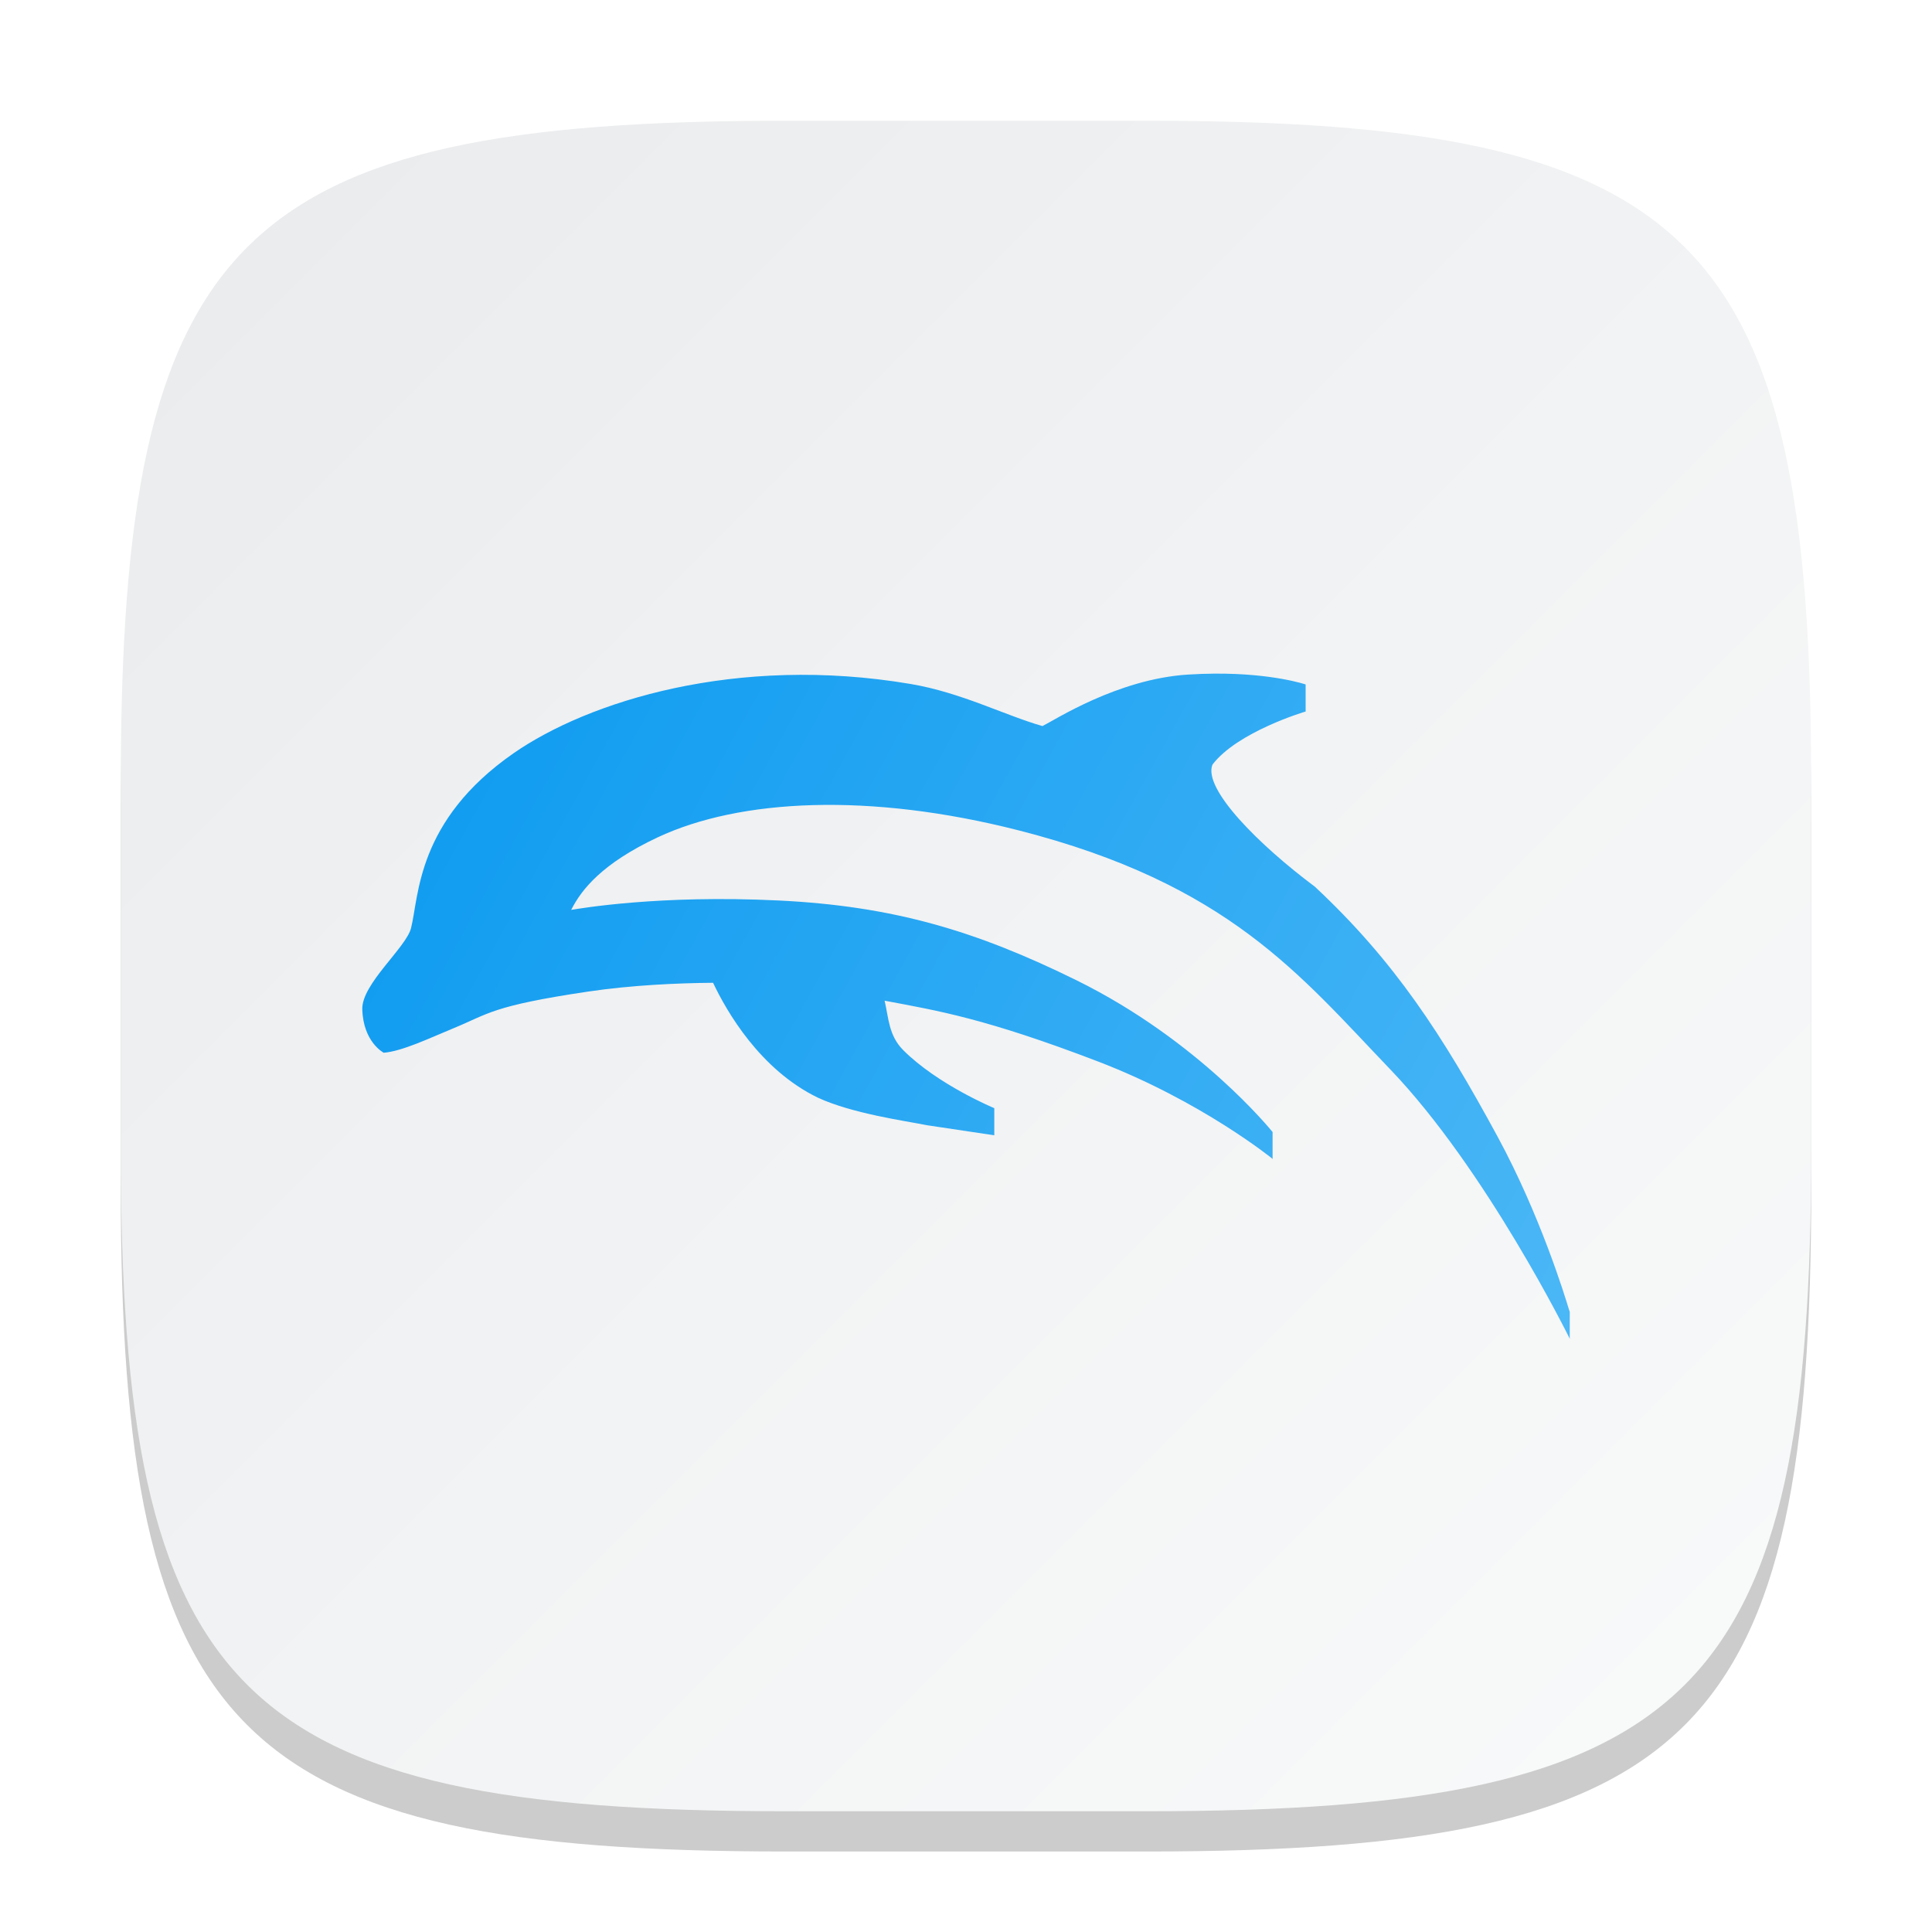
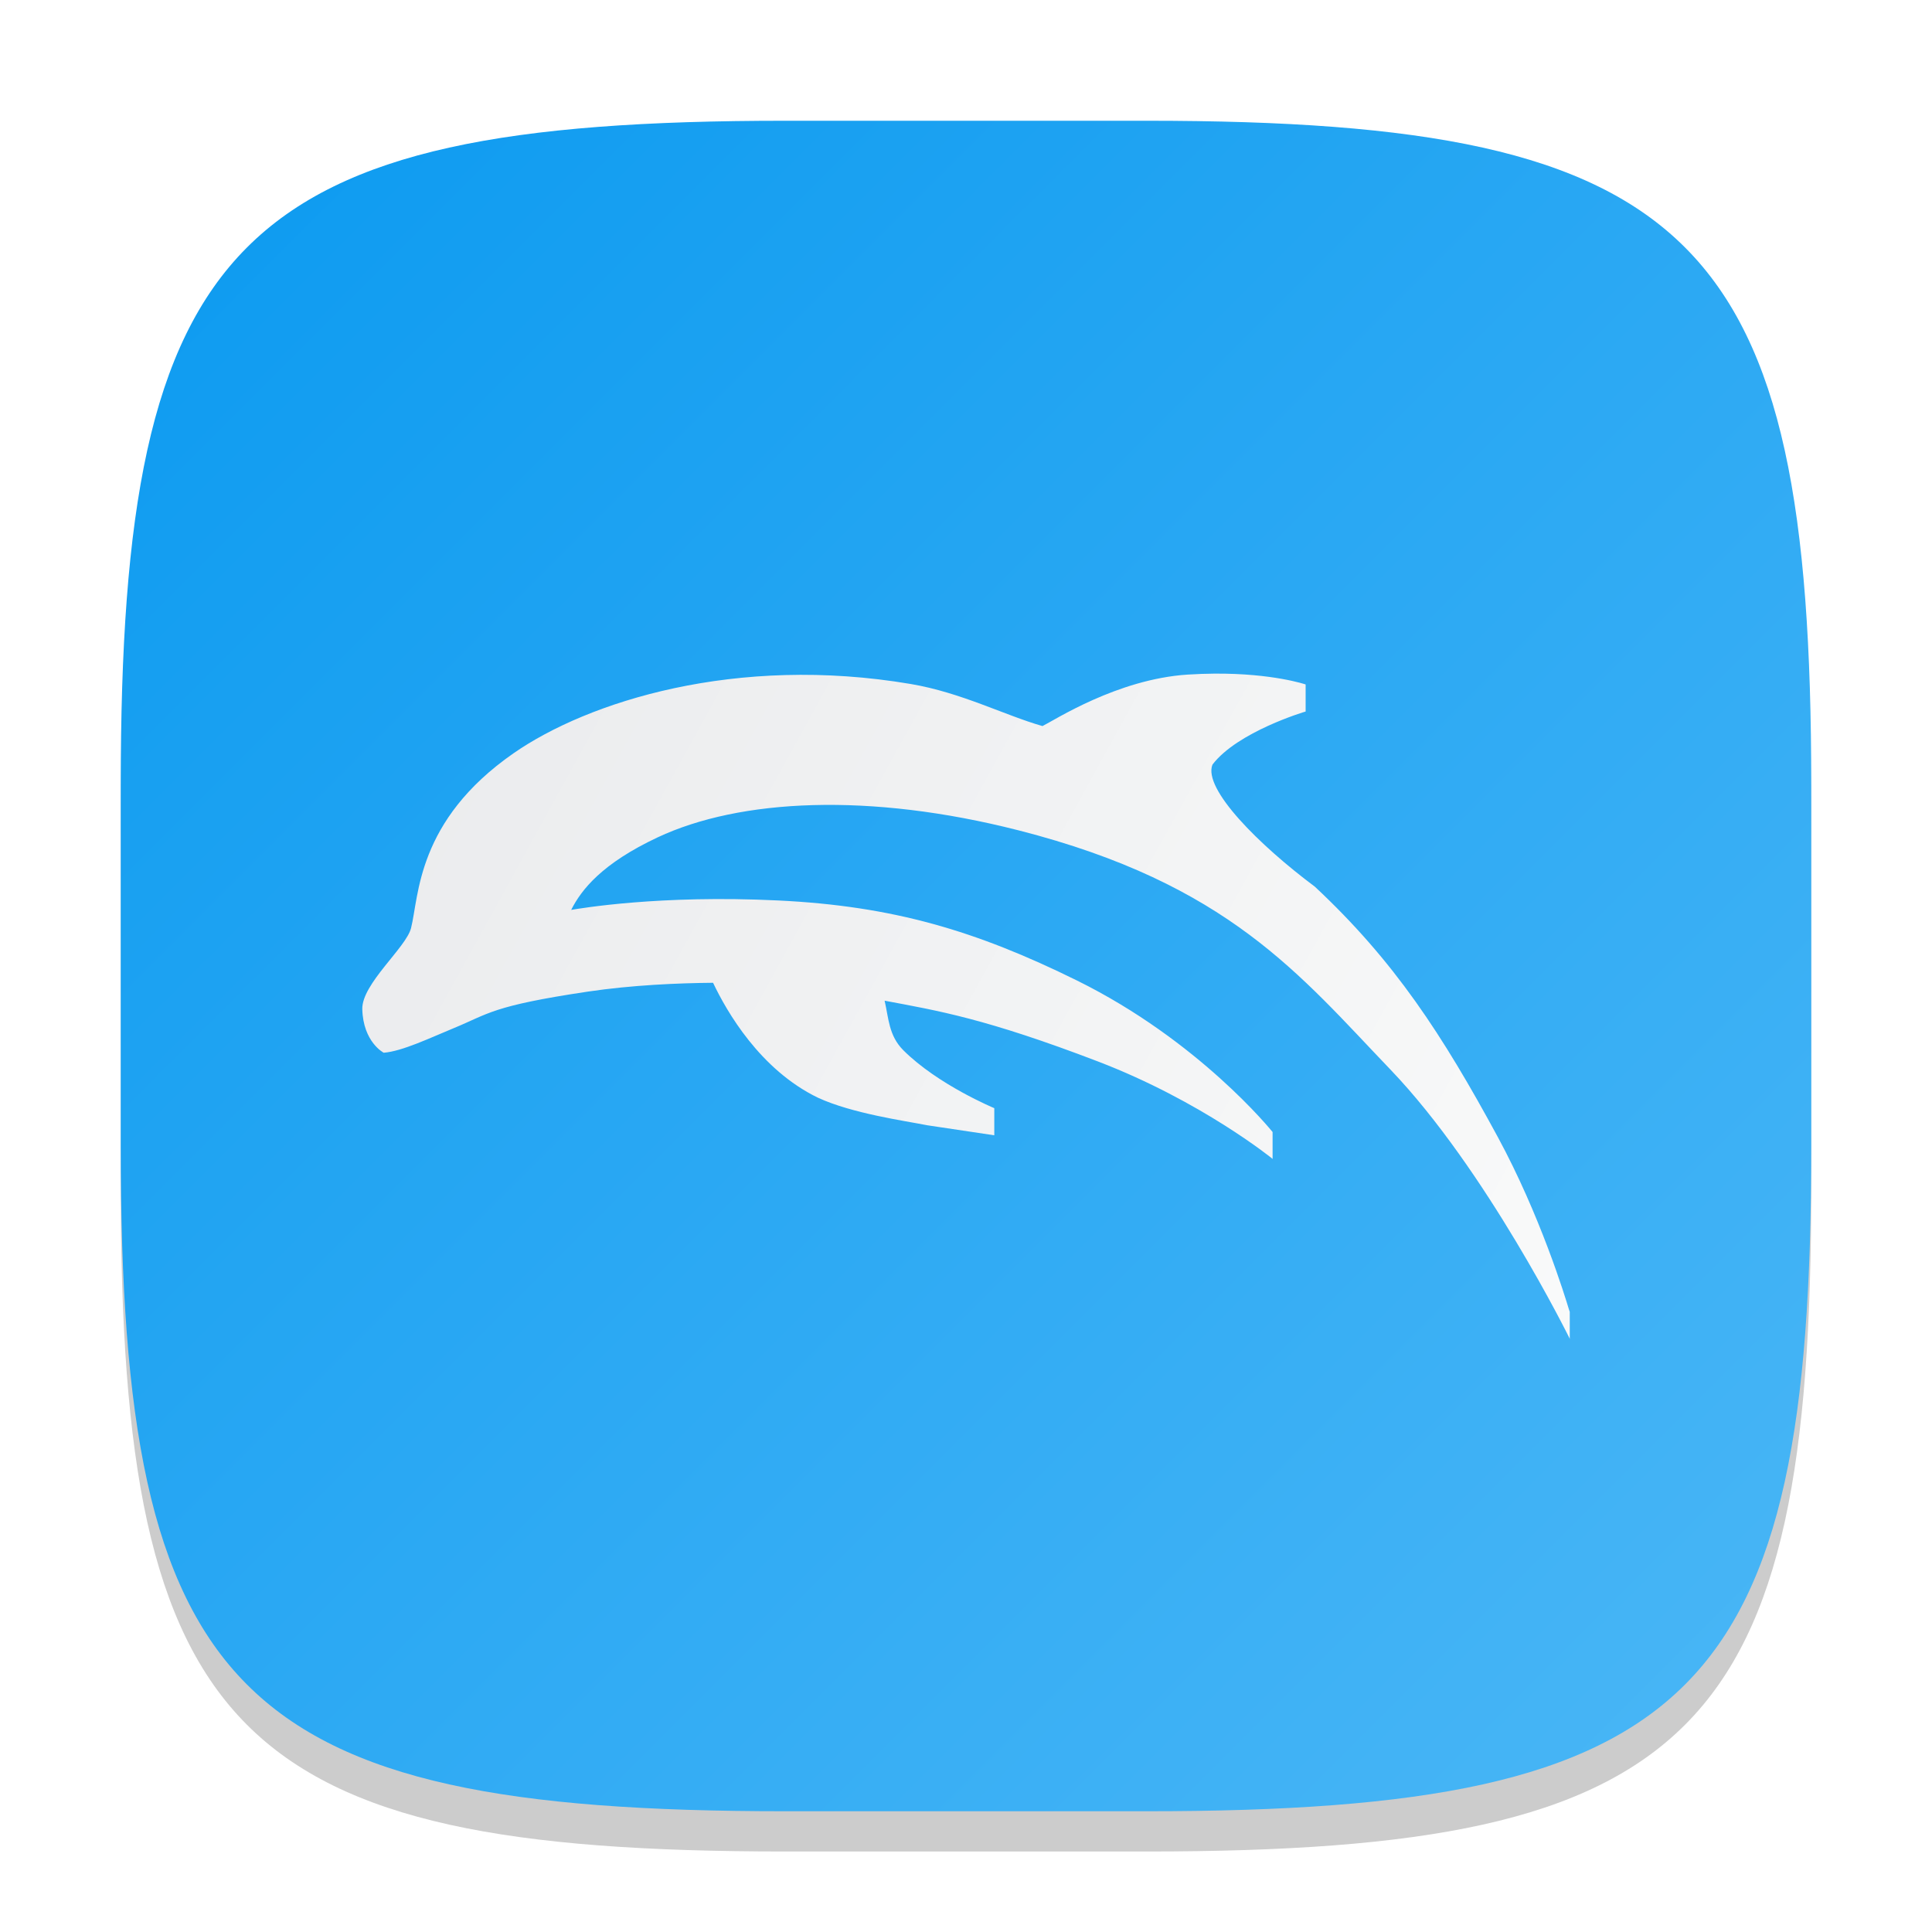
<svg xmlns="http://www.w3.org/2000/svg" xmlns:xlink="http://www.w3.org/1999/xlink" width="48" height="48" viewBox="0 0 48 48" version="1.1" id="svg5">
  <defs id="defs2">
-     <linearGradient xlink:href="#linearGradient1606" id="linearGradient3500" x1="2" y1="2" x2="30" y2="30" gradientUnits="userSpaceOnUse" gradientTransform="scale(1.5)" />
+     <linearGradient xlink:href="#linearGradient1786" id="linearGradient3500" x1="2" y1="2" x2="30" y2="30" gradientUnits="userSpaceOnUse" gradientTransform="scale(1.5)" />
    <linearGradient id="linearGradient1606">
      <stop style="stop-color:#eaebed;stop-opacity:1;" offset="0" id="stop1602" />
      <stop style="stop-color:#f9fafa;stop-opacity:1;" offset="1" id="stop1604" />
    </linearGradient>
-     <linearGradient xlink:href="#linearGradient1786" id="linearGradient1788" x1="2" y1="4.994" x2="14" y2="11.605" gradientUnits="userSpaceOnUse" gradientTransform="matrix(2.499981,0,0,2.499981,4.000038,4.250789)" />
+     <linearGradient xlink:href="#linearGradient1606" id="linearGradient1788" x1="2" y1="4.994" x2="14" y2="11.605" gradientUnits="userSpaceOnUse" gradientTransform="matrix(2.499981,0,0,2.499981,4.000038,4.250789)" />
    <linearGradient id="linearGradient1786">
      <stop style="stop-color:#0b9af0;stop-opacity:1;" offset="0" id="stop1782" />
      <stop style="stop-color:#4bb7f6;stop-opacity:1;" offset="1" id="stop1784" />
    </linearGradient>
  </defs>
  <path d="M 19.5,4 C 5.848,4 3,6.91 3,20.5 v 9 C 3,43.09 5.848,46 19.5,46 h 9 C 42.152,46 45,43.09 45,29.5 v -9 C 45,6.91 42.152,4 28.5,4" style="opacity:0.2;fill:#000000;stroke-width:1.5;stroke-linecap:round;stroke-linejoin:round" id="path563" />
  <path id="path530" style="fill:url(#linearGradient3500);fill-opacity:1.0;stroke-width:1.5;stroke-linecap:round;stroke-linejoin:round" d="M 19.5,3 C 5.848,3 3,5.91 3,19.5 v 9 C 3,42.09 5.848,45 19.5,45 h 9 C 42.152,45 45,42.09 45,28.5 v -9 C 45,5.91 42.152,3 28.5,3 Z" />
-   <path id="path358" style="fill:url(#linearGradient1788);fill-opacity:1;stroke-width:0.937" d="m 30.172,16.736 c -0.207,0.002 -0.431,0.009 -0.664,0.024 -1.748,0.112 -3.315,1.136 -3.608,1.279 -0.941,-0.269 -2.015,-0.832 -3.271,-1.045 -4.345,-0.737 -8.023,0.438 -9.868,1.719 -2.418,1.679 -2.349,3.563 -2.549,4.346 -0.123,0.485 -1.224,1.383 -1.211,2.012 0.021,0.821 0.532,1.084 0.532,1.084 0.461,-0.036 1.15,-0.368 1.738,-0.61 0.873,-0.359 0.944,-0.552 3.33,-0.908 1.098,-0.164 2.255,-0.213 3.115,-0.22 0.335,0.707 1.165,2.159 2.607,2.856 0.856,0.394 2.145,0.571 2.715,0.684 l 1.665,0.249 V 27.532 c 0,0 -1.401,-0.58 -2.261,-1.44 -0.363,-0.363 -0.363,-0.797 -0.464,-1.23 1.325,0.249 2.503,0.439 5.298,1.509 2.574,0.986 4.334,2.415 4.336,2.417 v 0.005 l 0.005,0.005 v -0.674 l -0.005,-0.005 c -0.024,-0.029 -1.826,-2.264 -4.858,-3.76 -2.506,-1.236 -4.566,-1.849 -7.417,-1.987 -2.961,-0.144 -4.932,0.199 -5.146,0.234 0.254,-0.505 0.768,-1.154 2.148,-1.802 2.046,-0.96 5.266,-1.118 8.96,-0.176 5.219,1.331 6.998,3.6 9.243,5.942 2.388,2.492 4.451,6.675 4.453,6.68 v 0.005 l 0.005,0.01 v -0.674 l -0.019,-0.054 c -0.1,-0.335 -0.72,-2.353 -1.768,-4.287 -1.381,-2.548 -2.567,-4.371 -4.546,-6.221 -1.38,-1.03 -2.784,-2.427 -2.544,-3.032 0.621,-0.817 2.303,-1.317 2.31,-1.318 h 0.005 v -0.005 -0.669 c 0,0 -0.814,-0.279 -2.266,-0.269 z" />
+   <path id="path358" style="fill:url(#linearGradient1788);fill-opacity:1.0;stroke-width:0.937" d="m 30.172,16.736 c -0.207,0.002 -0.431,0.009 -0.664,0.024 -1.748,0.112 -3.315,1.136 -3.608,1.279 -0.941,-0.269 -2.015,-0.832 -3.271,-1.045 -4.345,-0.737 -8.023,0.438 -9.868,1.719 -2.418,1.679 -2.349,3.563 -2.549,4.346 -0.123,0.485 -1.224,1.383 -1.211,2.012 0.021,0.821 0.532,1.084 0.532,1.084 0.461,-0.036 1.15,-0.368 1.738,-0.61 0.873,-0.359 0.944,-0.552 3.33,-0.908 1.098,-0.164 2.255,-0.213 3.115,-0.22 0.335,0.707 1.165,2.159 2.607,2.856 0.856,0.394 2.145,0.571 2.715,0.684 l 1.665,0.249 V 27.532 c 0,0 -1.401,-0.58 -2.261,-1.44 -0.363,-0.363 -0.363,-0.797 -0.464,-1.23 1.325,0.249 2.503,0.439 5.298,1.509 2.574,0.986 4.334,2.415 4.336,2.417 v 0.005 l 0.005,0.005 v -0.674 l -0.005,-0.005 c -0.024,-0.029 -1.826,-2.264 -4.858,-3.76 -2.506,-1.236 -4.566,-1.849 -7.417,-1.987 -2.961,-0.144 -4.932,0.199 -5.146,0.234 0.254,-0.505 0.768,-1.154 2.148,-1.802 2.046,-0.96 5.266,-1.118 8.96,-0.176 5.219,1.331 6.998,3.6 9.243,5.942 2.388,2.492 4.451,6.675 4.453,6.68 v 0.005 l 0.005,0.01 v -0.674 l -0.019,-0.054 c -0.1,-0.335 -0.72,-2.353 -1.768,-4.287 -1.381,-2.548 -2.567,-4.371 -4.546,-6.221 -1.38,-1.03 -2.784,-2.427 -2.544,-3.032 0.621,-0.817 2.303,-1.317 2.31,-1.318 h 0.005 v -0.005 -0.669 c 0,0 -0.814,-0.279 -2.266,-0.269 z" />
</svg>
